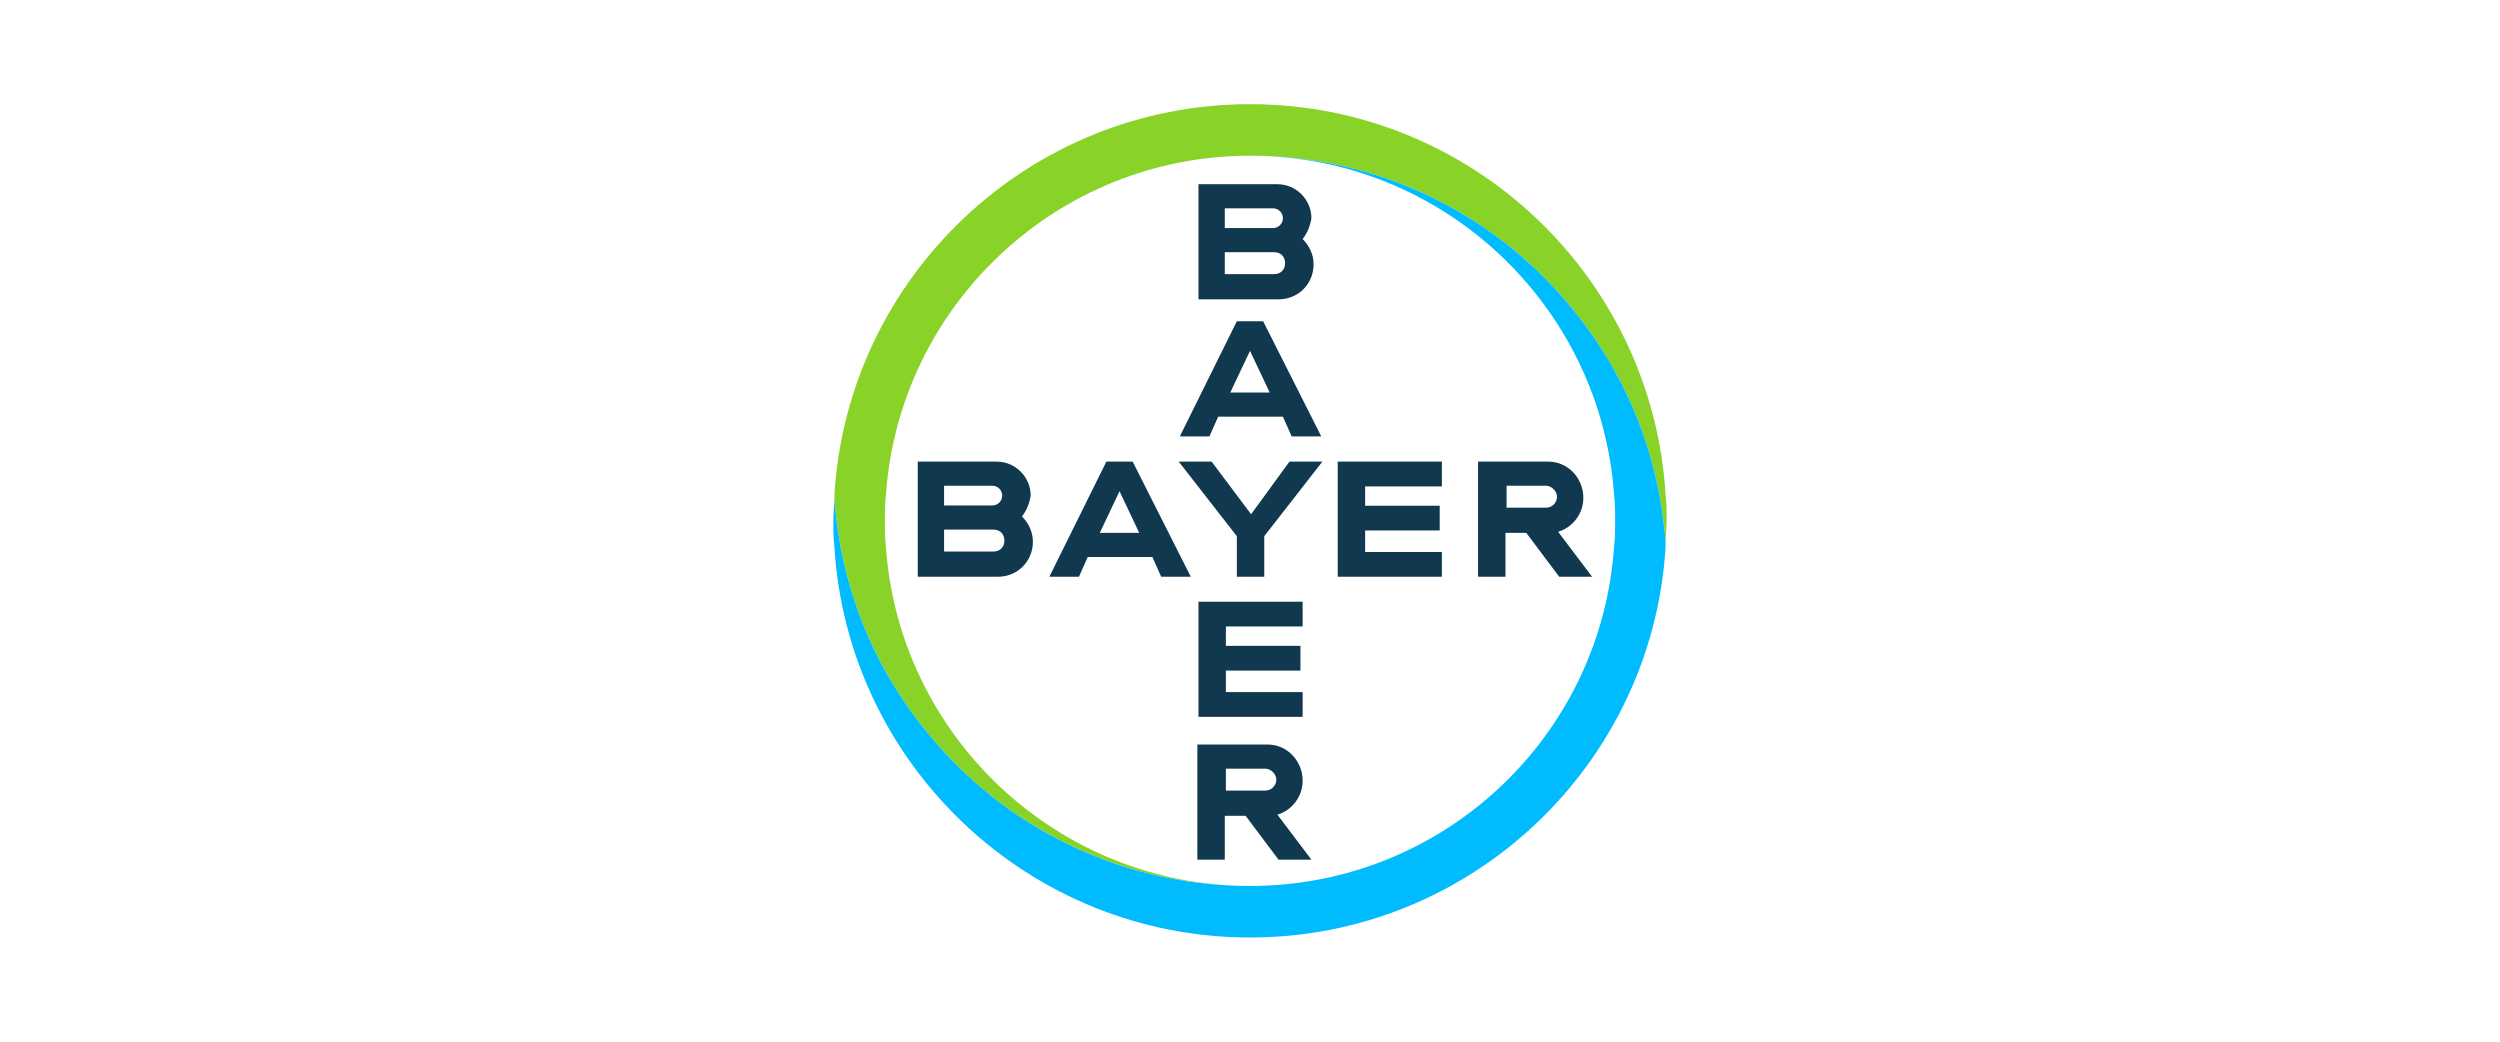
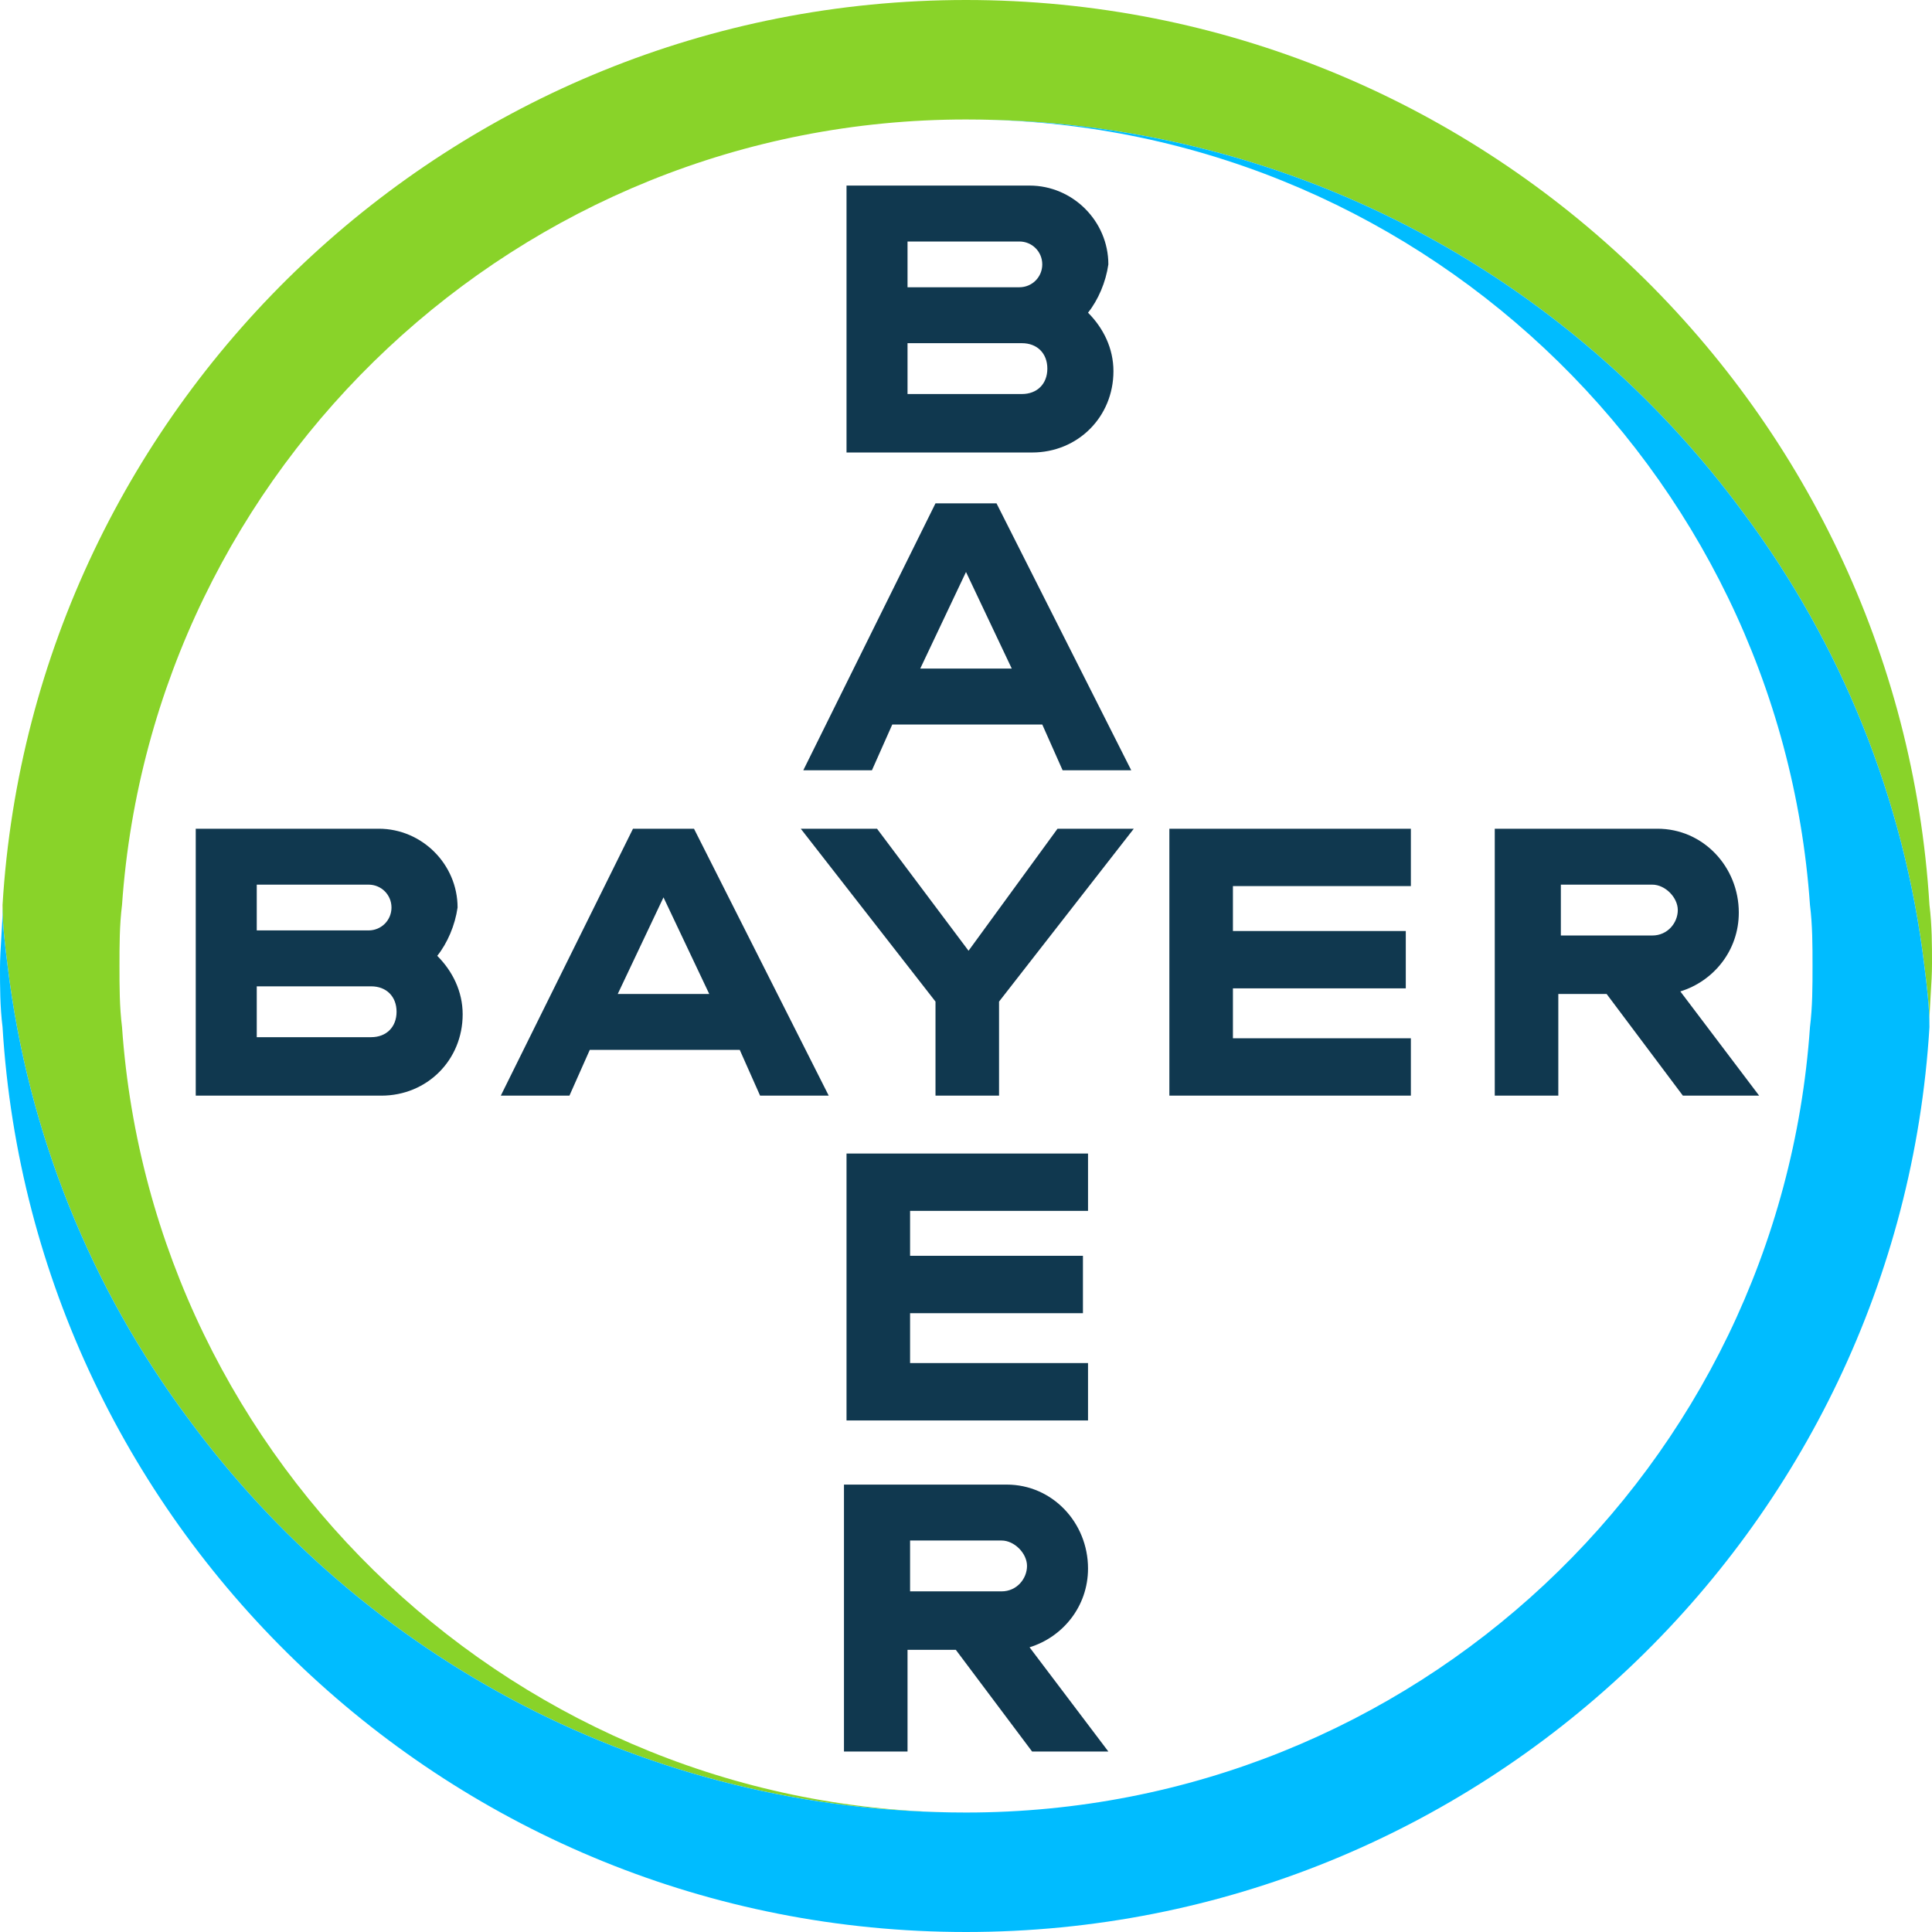
- <svg xmlns="http://www.w3.org/2000/svg" width="600" height="250" viewBox="0 0 600 250">
+ <svg xmlns="http://www.w3.org/2000/svg" viewBox="200 25 200 200" width="200" height="200">
  <svg x="200.00" y="25.00" width="200.00" height="200.00" viewBox="-0.000 0.000 633.333 633.333" preserveAspectRatio="xMidYMid meet">
    <style type="text/css"> .st0{fill:#10384F;} .st1{fill:#89D329;} .st2{fill:#00BCFF;}
</style>
    <g>
      <g>
        <path style="fill:#89d329;stroke-width:8.333" d="M 632.5,296.667 C 622.5,131.667 485,0 316.667,0 148.333,0 10.833,131.667 0.833,296.667 c 0,6.667 0.833,13.333 1.667,20 C 9.167,371.667 30,422.5 61.667,465 119.167,543.333 211.667,594.167 316.667,594.167 170,594.167 50,480 40,336.667 c -0.833,-6.667 -0.833,-13.333 -0.833,-20 0,-6.667 0,-13.333 0.833,-20 C 50,153.333 170,39.167 316.667,39.167 c 105,0 197.5,50.833 255,129.167 31.667,42.5 52.5,93.333 59.167,148.333 0.833,6.667 1.667,13.333 1.667,19.167 0,-6.667 0.833,-13.333 0.833,-20 0,-5.833 0,-12.5 -0.833,-19.167" class="st1" />
        <path style="fill:#00bcff;stroke-width:8.333" d="M 0.833,336.667 C 10.833,501.667 148.333,633.333 316.667,633.333 485,633.333 622.5,501.667 632.5,336.667 c 0,-6.667 -0.833,-13.333 -1.667,-20 -6.667,-55 -27.5,-105.833 -59.167,-148.333 -57.5,-78.333 -150,-129.167 -255,-129.167 146.667,0 266.667,114.167 276.667,257.5 0.833,6.667 0.833,13.333 0.833,20 0,6.667 0,13.333 -0.833,20 -10,144.167 -130,257.5 -276.667,257.5 -105,0 -197.5,-50.833 -255,-129.167 C 30,422.5 9.167,371.667 2.5,316.667 1.667,310 0.833,303.333 0.833,297.5 c 0,6.667 -0.833,13.333 -0.833,20 0,5.833 0,12.5 0.833,19.167" class="st2" />
      </g>
      <g>
        <path style="fill:#10384f;stroke-width:13.158" d="M 438.158,96.053 V 234.211 h 96.053 c 23.684,0 42.105,-18.421 42.105,-42.105 0,-11.842 -5.263,-22.369 -13.158,-30.264 5.263,-6.579 9.21,-15.789 10.525,-25 0,-22.368 -18.421,-40.789 -40.789,-40.789 z M 469.736,125 h 57.895 c 6.579,0 11.844,5.263 11.844,11.842 0,6.579 -5.265,11.842 -11.844,11.842 h -57.895 z m 0,52.631 h 59.211 c 7.895,0 13.158,5.263 13.158,13.158 0,7.895 -5.263,13.158 -13.158,13.158 h -59.211 z" transform="scale(0.6333333)" />
        <path style="fill:#10384f;stroke-width:13.158" d="m 484.211,260.525 -68.422,138.158 h 35.527 L 461.842,375 h 77.633 L 550,398.684 h 35.525 L 515.789,260.525 Z M 500,296.053 l 23.684,50 h -47.367 z" transform="scale(0.6333333)" />
        <path style="fill:#10384f;stroke-width:8.333" d="m 346.667,271.667 h 25 L 327.5,328.333 v 30.833 H 306.667 V 328.333 L 262.5,271.667 h 25 l 30,40 z" />
        <path style="fill:#10384f;fill-opacity:1;stroke-width:13.158" d="m 773.684,428.947 v 138.158 h 32.895 v -52.631 h 25 l 39.475,52.631 h 39.473 L 869.736,513.158 C 886.842,507.895 900,492.106 900,472.369 c 0,-23.684 -18.421,-43.422 -42.105,-43.422 z m 34.211,28.947 h 47.369 c 6.579,0 13.158,6.579 13.158,13.158 0,6.579 -5.263,13.158 -13.158,13.158 h -47.369 z" transform="scale(0.6333333)" />
        <path style="fill:#10384f;stroke-width:8.333" d="m 64.167,271.666 v 87.5 h 60.833 c 15,0 26.667,-11.667 26.667,-26.667 0,-7.5 -3.334,-14.167 -8.334,-19.167 3.333,-4.167 5.833,-10 6.666,-15.833 0,-14.167 -11.666,-25.833 -25.833,-25.833 z m 19.999,18.333 h 36.667 c 4.167,0 7.501,3.333 7.501,7.5 0,4.167 -3.334,7.5 -7.501,7.5 H 84.166 Z m 0,33.333 h 37.5 c 5,0 8.334,3.334 8.334,8.334 0,5 -3.334,8.334 -8.334,8.334 H 84.166 Z" />
        <path style="fill:#10384f;stroke-width:8.333" d="m 207.501,271.667 -43.334,87.5 h 22.501 l 6.666,-15 h 49.167 l 6.666,15 h 22.499 l -44.166,-87.5 z m 10,22.501 15,31.667 h -29.999 z" />
        <path style="fill:#10384f;fill-opacity:1;stroke-width:8.255" d="m 462.5,271.667 v 18.808 h -58.333 v 14.72 h 56.667 v 18.808 h -56.667 v 16.355 h 58.333 v 18.808 h -79.167 v -87.5 z" />
        <path style="fill:#10384f;fill-opacity:1;stroke-width:8.333" d="m 276.666,486.667 v 87.5 h 20.833 V 540.835 h 15.833 l 25.001,33.333 h 24.999 l -25.833,-34.167 c 10.833,-3.333 19.167,-13.333 19.167,-25.833 0,-15 -11.667,-27.501 -26.667,-27.501 z m 21.667,18.333 h 30 c 4.167,0 8.334,4.167 8.334,8.334 0,4.167 -3.334,8.334 -8.334,8.334 H 298.333 Z" />
        <path style="fill:#10384f;fill-opacity:1;stroke-width:8.255" d="m 356.667,378.139 v 18.808 h -58.333 v 14.72 H 355 v 18.808 h -56.667 v 16.355 h 58.333 v 18.808 H 277.5 v -87.5 z" />
      </g>
    </g>
  </svg>
</svg>
